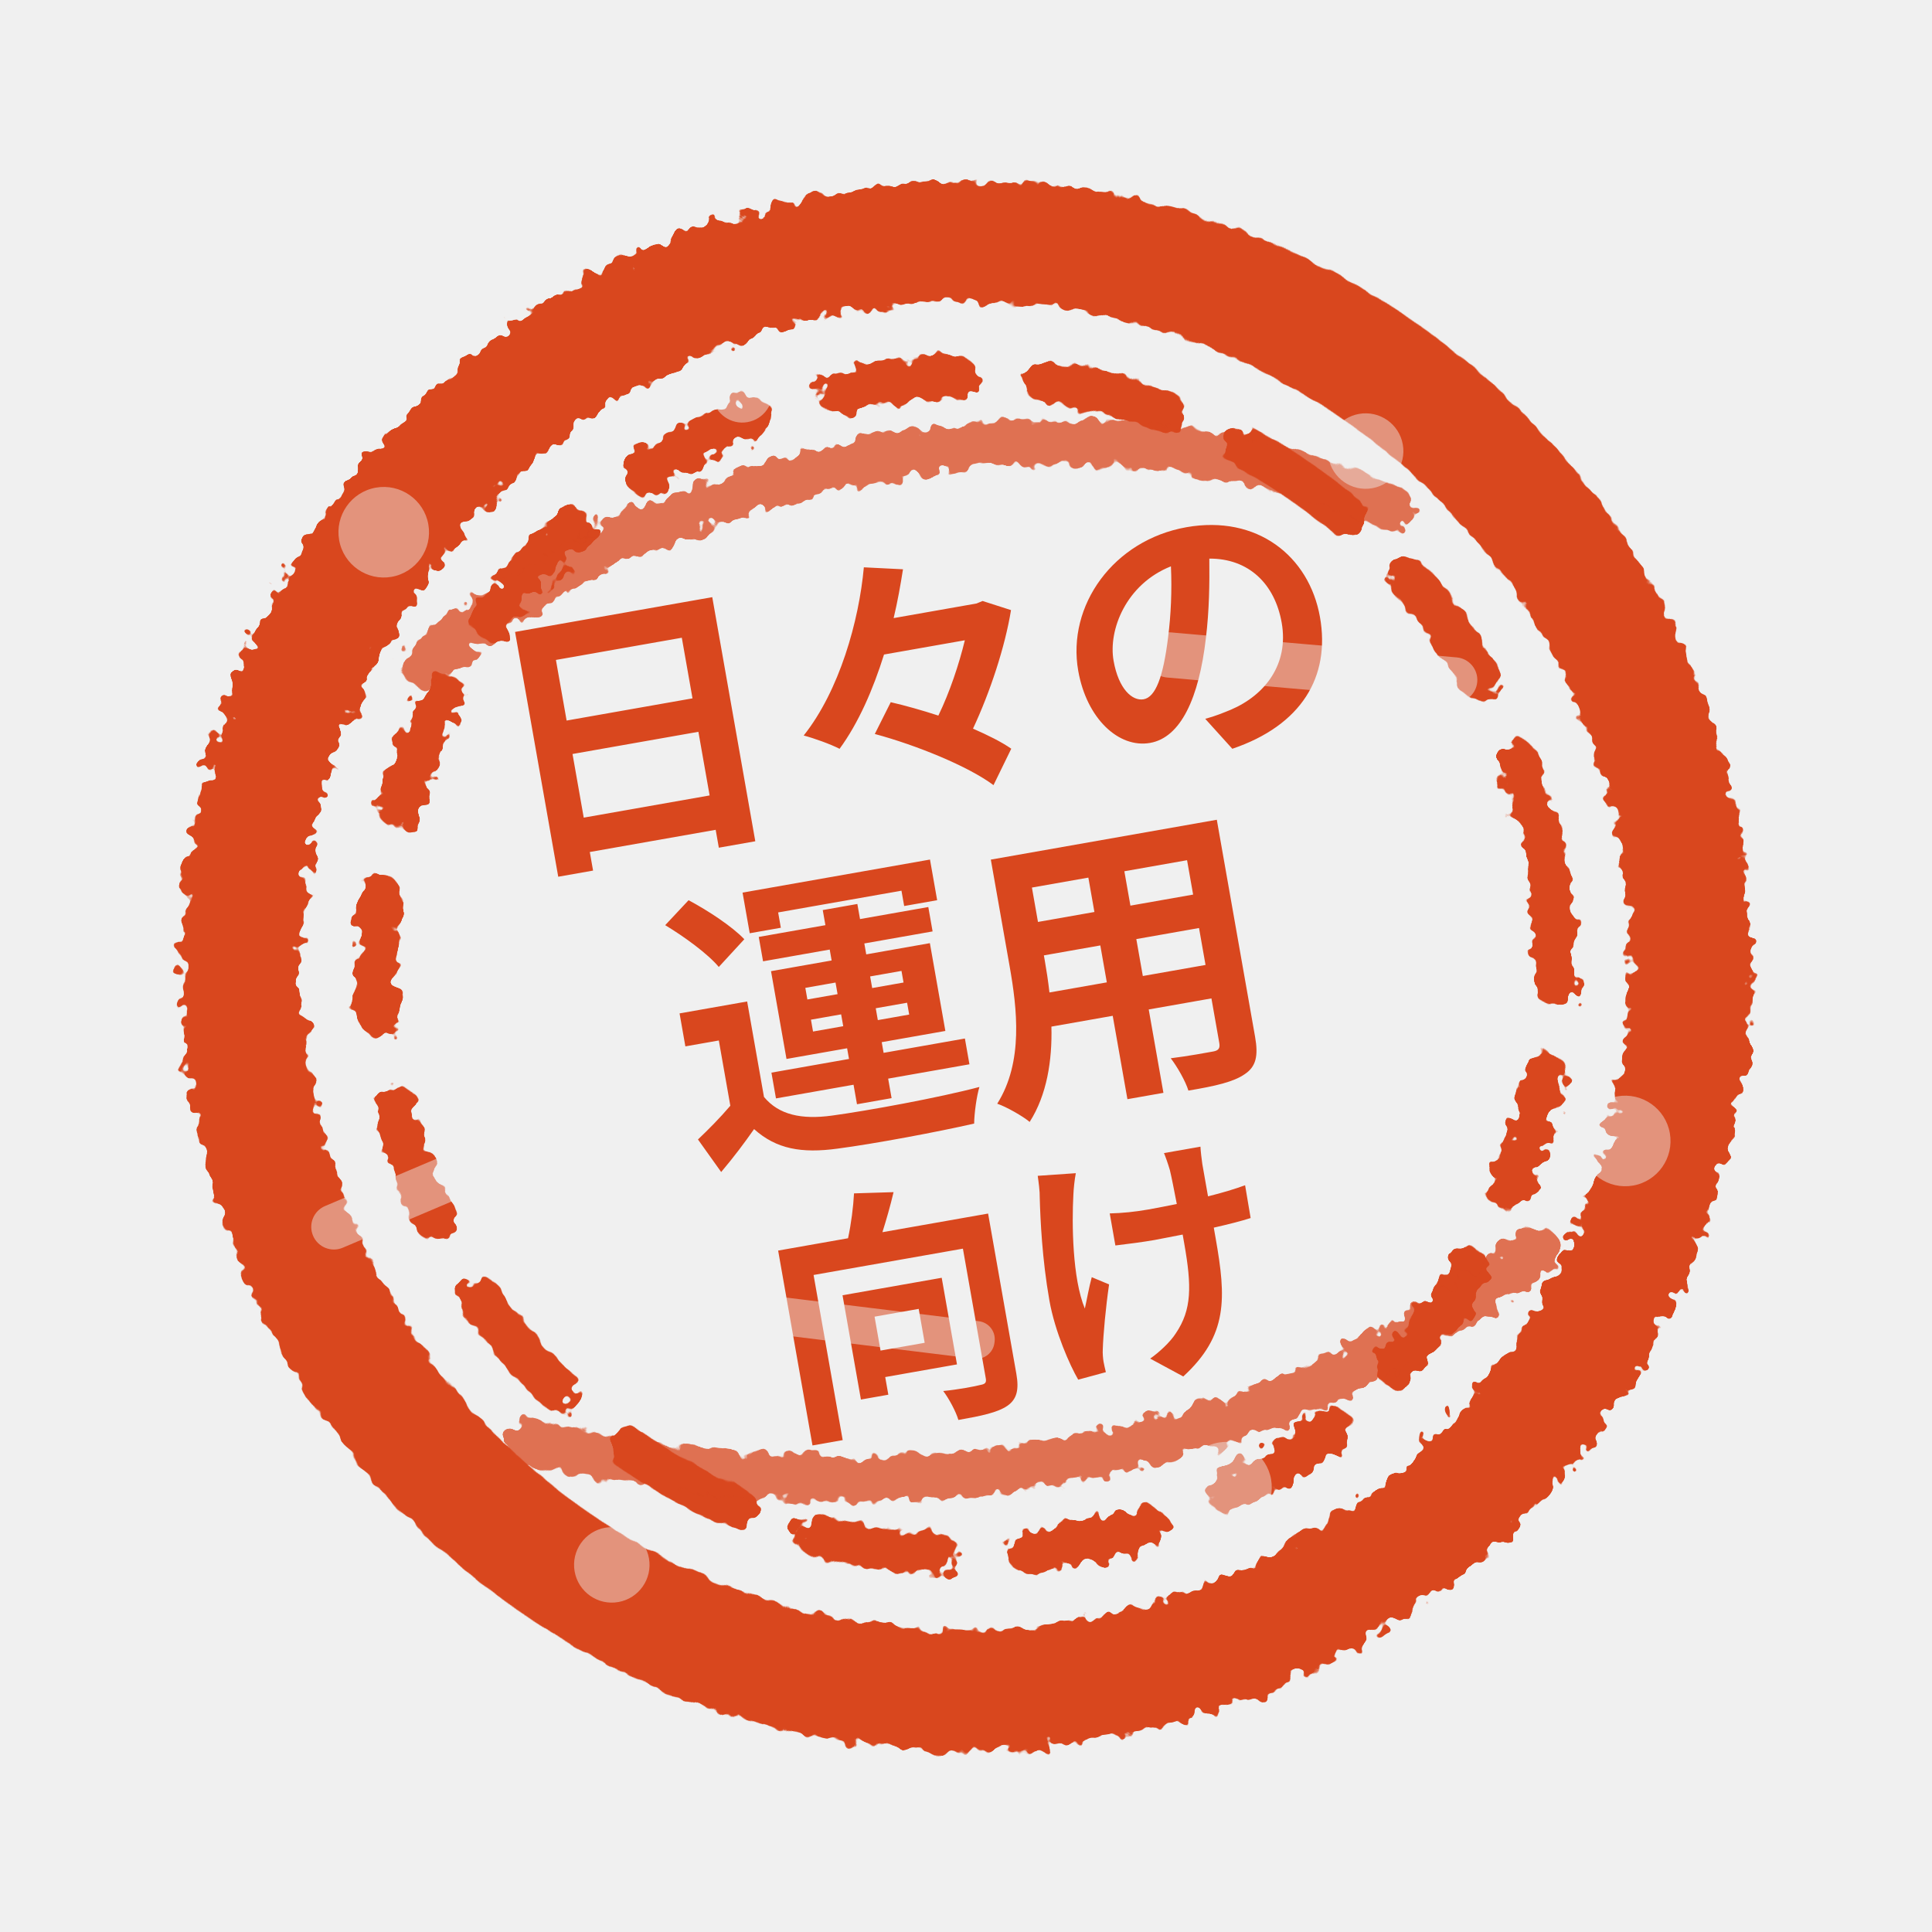
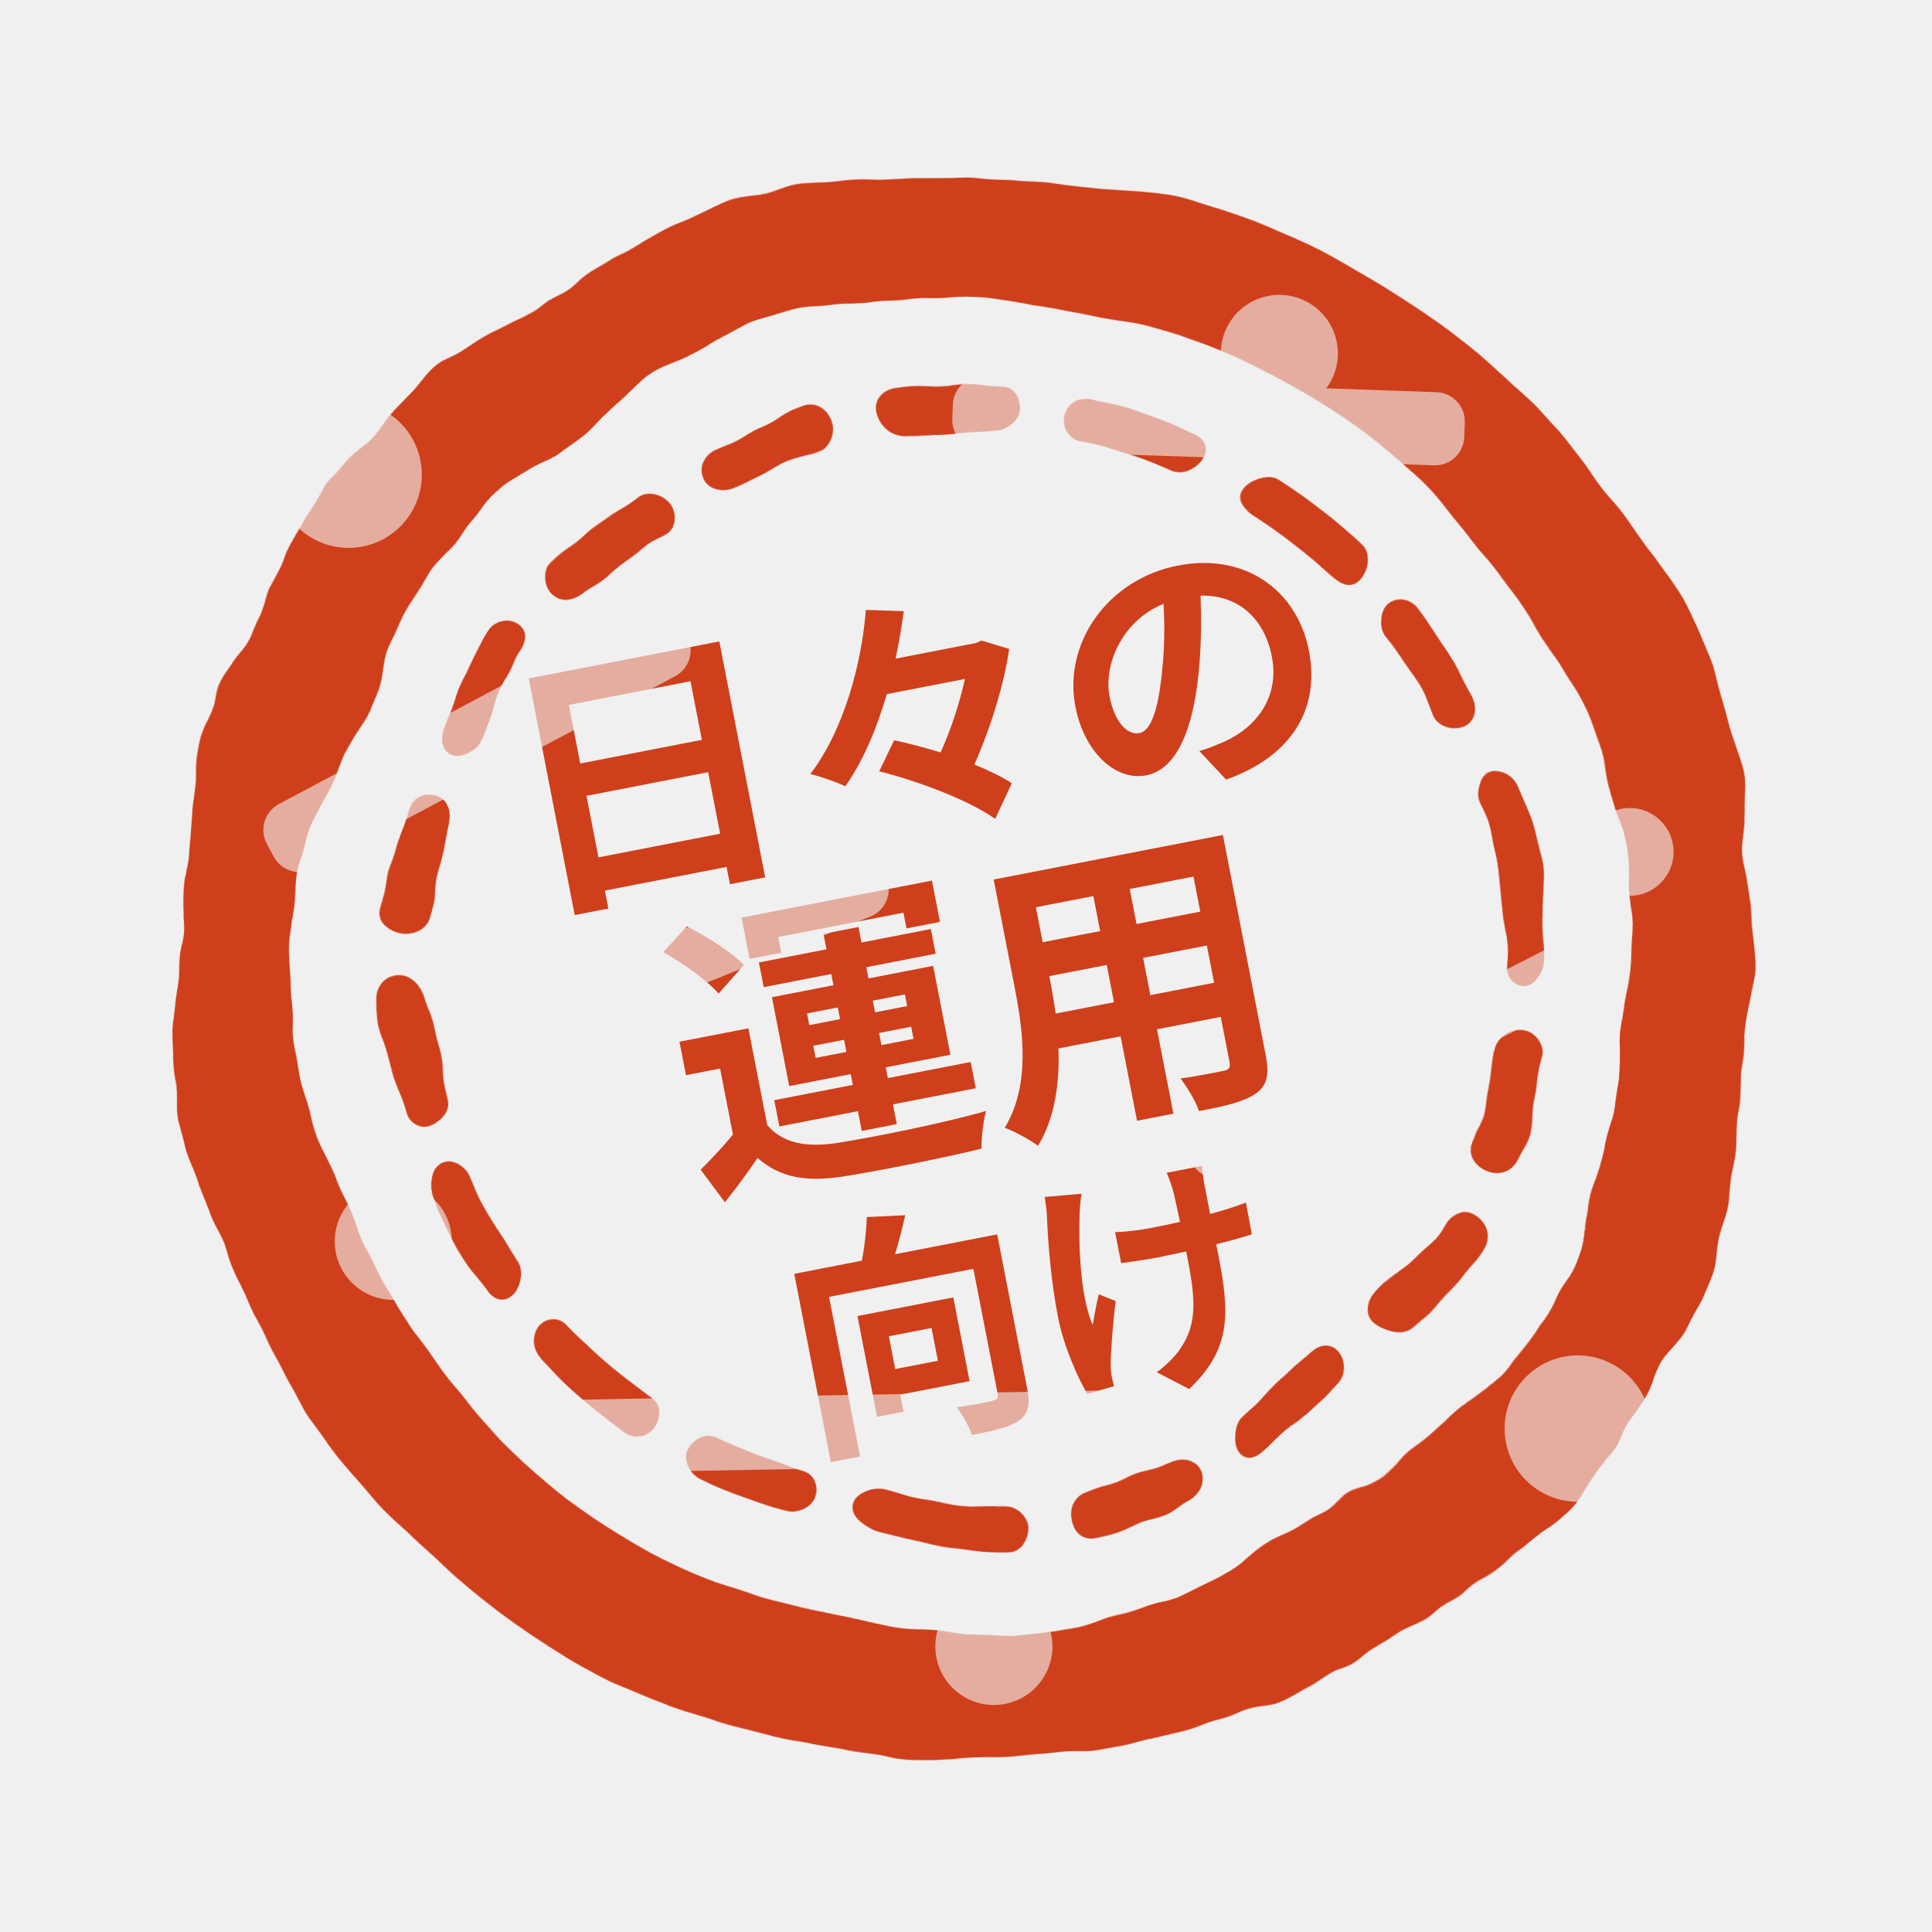
- <svg xmlns="http://www.w3.org/2000/svg" width="128" height="128" viewBox="0 0 128 128" role="img" aria-label="日々の運用向け">
+ <svg xmlns="http://www.w3.org/2000/svg" width="132" height="132" viewBox="0 0 132 132" role="img" aria-label="日々の運用向け">
  <defs>
-     <filter id="rough-daily">
-       <feTurbulence type="fractalNoise" baseFrequency="0.9" numOctaves="2" seed="22" />
-       <feDisplacementMap in="SourceGraphic" scale="1.8" />
+     <filter id="stamp-rough-daily">
+       <feTurbulence type="fractalNoise" baseFrequency="0.055" numOctaves="4" seed="52" />
+       <feDisplacementMap in="SourceGraphic" scale="3" />
    </filter>
-     <mask id="distress-daily">
-       <rect width="128" height="128" fill="white" />
-       <g fill="black" opacity=".45">
-         <circle cx="31" cy="29" r="3" />
-         <circle cx="96" cy="35" r="2.5" />
-         <circle cx="105" cy="83" r="3" />
-         <circle cx="34" cy="99" r="2.5" />
-         <circle cx="75" cy="101" r="3" />
-         <circle cx="56" cy="24" r="2" />
-         <rect x="18" y="70" width="23" height="3" rx="1.5" transform="rotate(-13 29.5 71.5)" />
-         <rect x="79" y="47" width="22" height="3" rx="1.5" transform="rotate(15 90 48.5)" />
-         <rect x="45" y="85" width="17" height="2.5" rx="1.2" transform="rotate(17 53 86)" />
+     <mask id="stamp-ink-daily">
+       <rect width="132" height="132" fill="white" />
+       <g fill="black" opacity=".62">
+         <circle cx="31" cy="25" r="5" />
+         <circle cx="95" cy="29" r="4" />
+         <circle cx="112" cy="67" r="3" />
+         <circle cx="101" cy="105" r="5" />
+         <circle cx="59" cy="112" r="4" />
+         <circle cx="24" cy="77" r="4" />
+         <rect x="20" y="42" width="32" height="5" rx="2" transform="rotate(-17 36 44)" />
+         <rect x="72" y="30" width="35" height="5" rx="2" transform="rotate(13 89 32)" />
+         <rect x="31" y="93" width="41" height="5" rx="2" transform="rotate(10 51 95)" />
+         <rect x="78" y="76" width="31" height="4" rx="2" transform="rotate(-16 93 78)" />
+         <rect x="43" y="59" width="19" height="4" rx="2" transform="rotate(-11 52 61)" />
      </g>
    </mask>
  </defs>
-   <g transform="rotate(-10 64 64)" filter="url(#rough-daily)" mask="url(#distress-daily)" fill="none" stroke="#d9471e" stroke-linecap="round" stroke-linejoin="round">
-     <circle cx="64" cy="64" r="48" stroke-width="8" />
-     <circle cx="64" cy="64" r="39" stroke-width="2.8" stroke-dasharray="8 6" />
-     <path d="M32 38c18-10 45-12 65 1M30 90c21 9 47 11 68-1" stroke-width="3" opacity=".75" />
+   <g transform="rotate(-11 66 66)" filter="url(#stamp-rough-daily)" mask="url(#stamp-ink-daily)" fill="none" stroke="#cf3f1b" stroke-linecap="round" stroke-linejoin="round">
+     <circle cx="66" cy="66" r="50" stroke-width="9" />
+     <circle cx="66" cy="66" r="38" stroke-width="3" stroke-dasharray="7 6" />
  </g>
-   <g transform="rotate(-10 64 64)" fill="#d9471e" font-family="Yu Gothic, Meiryo, sans-serif" font-weight="900" text-anchor="middle" mask="url(#distress-daily)">
-     <text x="64" y="52" font-size="19">日々の</text>
-     <text x="64" y="73" font-size="20">運用</text>
-     <text x="64" y="92" font-size="17">向け</text>
+   <g transform="rotate(-11 66 66)" fill="#cf3f1b" font-family="Yu Gothic, Meiryo, sans-serif" font-weight="900" text-anchor="middle" mask="url(#stamp-ink-daily)">
+     <text x="66" y="56" font-size="19">日々の</text>
+     <text x="66" y="77" font-size="21">運用</text>
+     <text x="66" y="96" font-size="17">向け</text>
  </g>
</svg>
